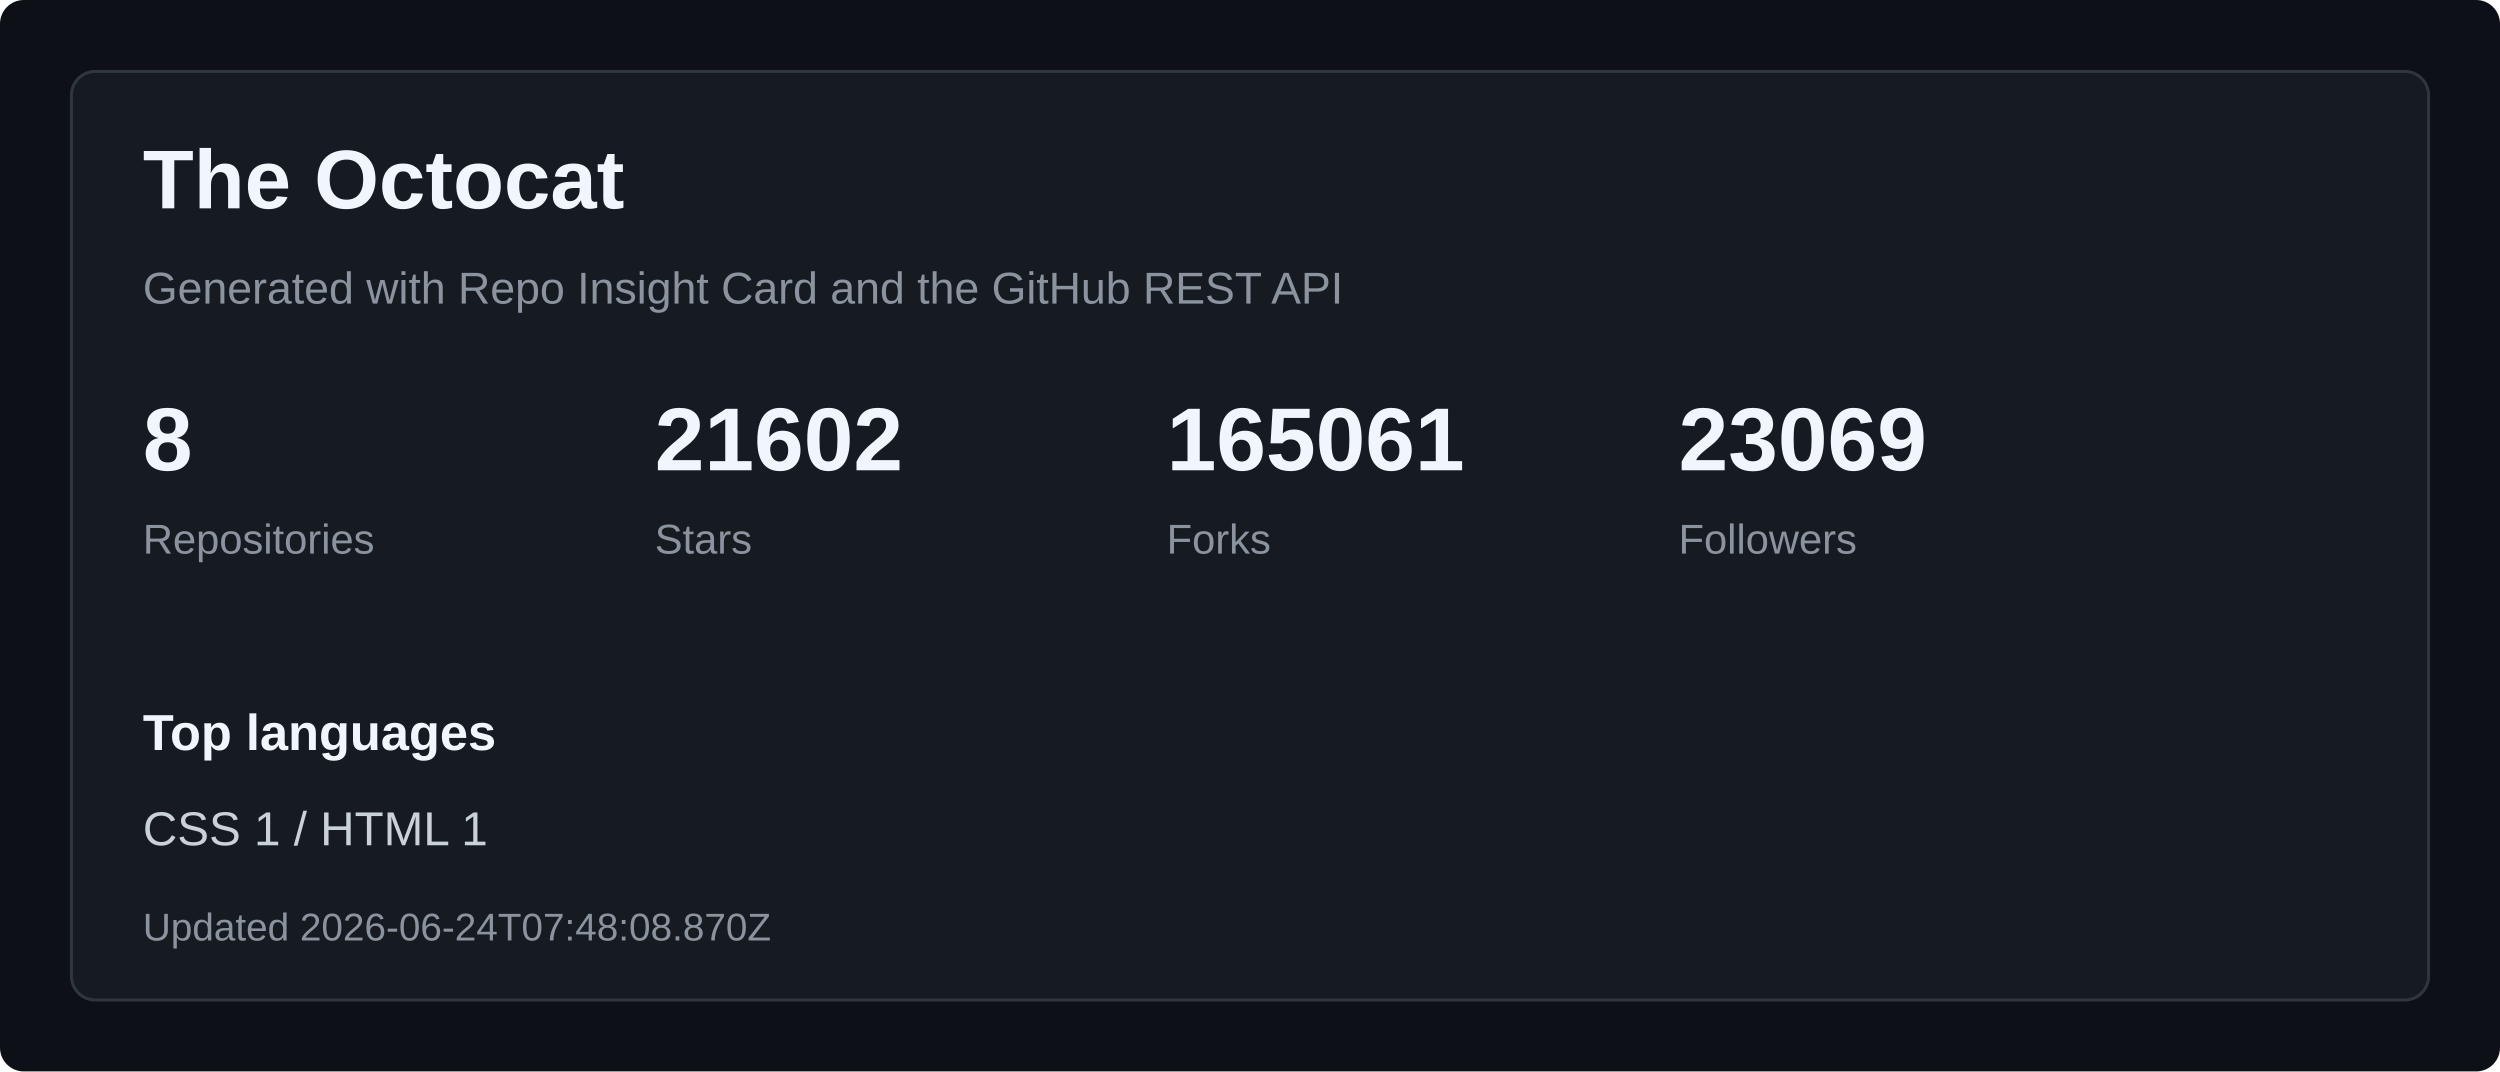
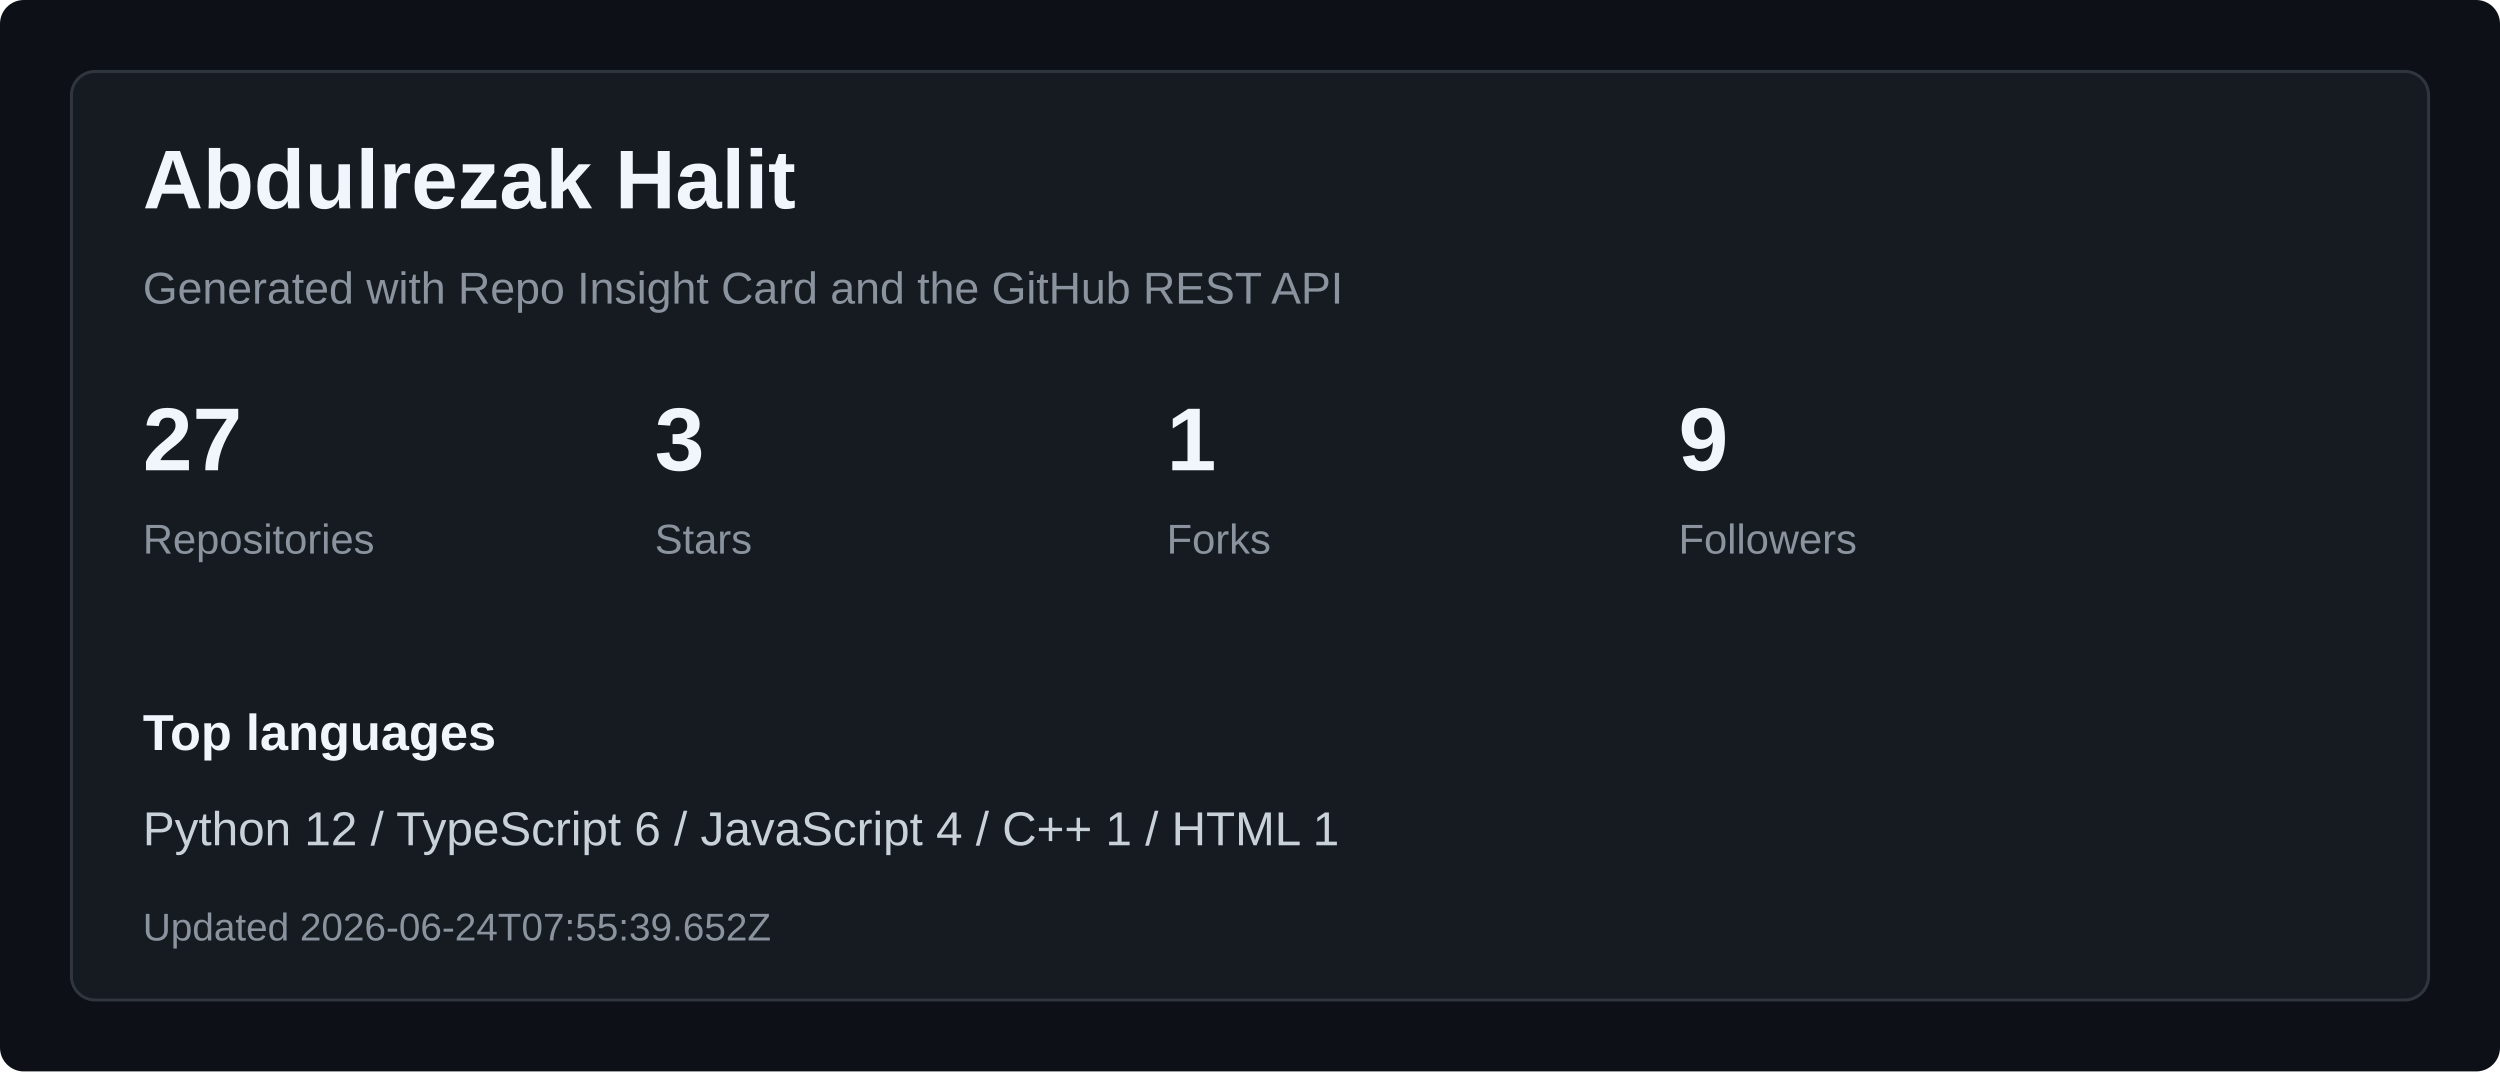
<svg xmlns="http://www.w3.org/2000/svg" width="840" height="360" viewBox="0 0 840 360" fill="none" role="img" aria-labelledby="title desc">
  <rect width="840" height="360" rx="8" fill="#0D1117" />
  <rect x="24" y="24" width="792" height="312" rx="8" fill="#161B22" stroke="#30363D" />
-   <text x="48" y="70" fill="#F0F6FC" font-family="Arial, sans-serif" font-size="28" font-weight="700">The Octocat</text>
+   <text x="48" y="70" fill="#F0F6FC" font-family="Arial, sans-serif" font-size="28" font-weight="700">Abdulrezak Halit</text>
  <text x="48" y="102" fill="#8B949E" font-family="Arial, sans-serif" font-size="15">Generated with Repo Insight Card and the GitHub REST API</text>
  <g>
-     <text x="48" y="158" fill="#F0F6FC" font-family="Arial, sans-serif" font-size="30" font-weight="700">8</text>
+     <text x="48" y="158" fill="#F0F6FC" font-family="Arial, sans-serif" font-size="30" font-weight="700">27</text>
    <text x="48" y="186" fill="#8B949E" font-family="Arial, sans-serif" font-size="14">Repositories</text>
  </g>
  <g>
-     <text x="220" y="158" fill="#F0F6FC" font-family="Arial, sans-serif" font-size="30" font-weight="700">21602</text>
+     <text x="220" y="158" fill="#F0F6FC" font-family="Arial, sans-serif" font-size="30" font-weight="700">3</text>
    <text x="220" y="186" fill="#8B949E" font-family="Arial, sans-serif" font-size="14">Stars</text>
  </g>
  <g>
-     <text x="392" y="158" fill="#F0F6FC" font-family="Arial, sans-serif" font-size="30" font-weight="700">165061</text>
+     <text x="392" y="158" fill="#F0F6FC" font-family="Arial, sans-serif" font-size="30" font-weight="700">1</text>
    <text x="392" y="186" fill="#8B949E" font-family="Arial, sans-serif" font-size="14">Forks</text>
  </g>
  <g>
-     <text x="564" y="158" fill="#F0F6FC" font-family="Arial, sans-serif" font-size="30" font-weight="700">23069</text>
+     <text x="564" y="158" fill="#F0F6FC" font-family="Arial, sans-serif" font-size="30" font-weight="700">9</text>
    <text x="564" y="186" fill="#8B949E" font-family="Arial, sans-serif" font-size="14">Followers</text>
  </g>
  <text x="48" y="252" fill="#F0F6FC" font-family="Arial, sans-serif" font-size="17" font-weight="700">Top languages</text>
-   <text x="48" y="284" fill="#C9D1D9" font-family="Arial, sans-serif" font-size="16">CSS 1  /  HTML 1</text>
-   <text x="48" y="316" fill="#8B949E" font-family="Arial, sans-serif" font-size="13">Updated 2026-06-24T07:48:08.870Z</text>
+   <text x="48" y="284" fill="#C9D1D9" font-family="Arial, sans-serif" font-size="16">Python 12  /  TypeScript 6  /  JavaScript 4  /  C++ 1  /  HTML 1</text>
+   <text x="48" y="316" fill="#8B949E" font-family="Arial, sans-serif" font-size="13">Updated 2026-06-24T07:55:39.652Z</text>
</svg>
